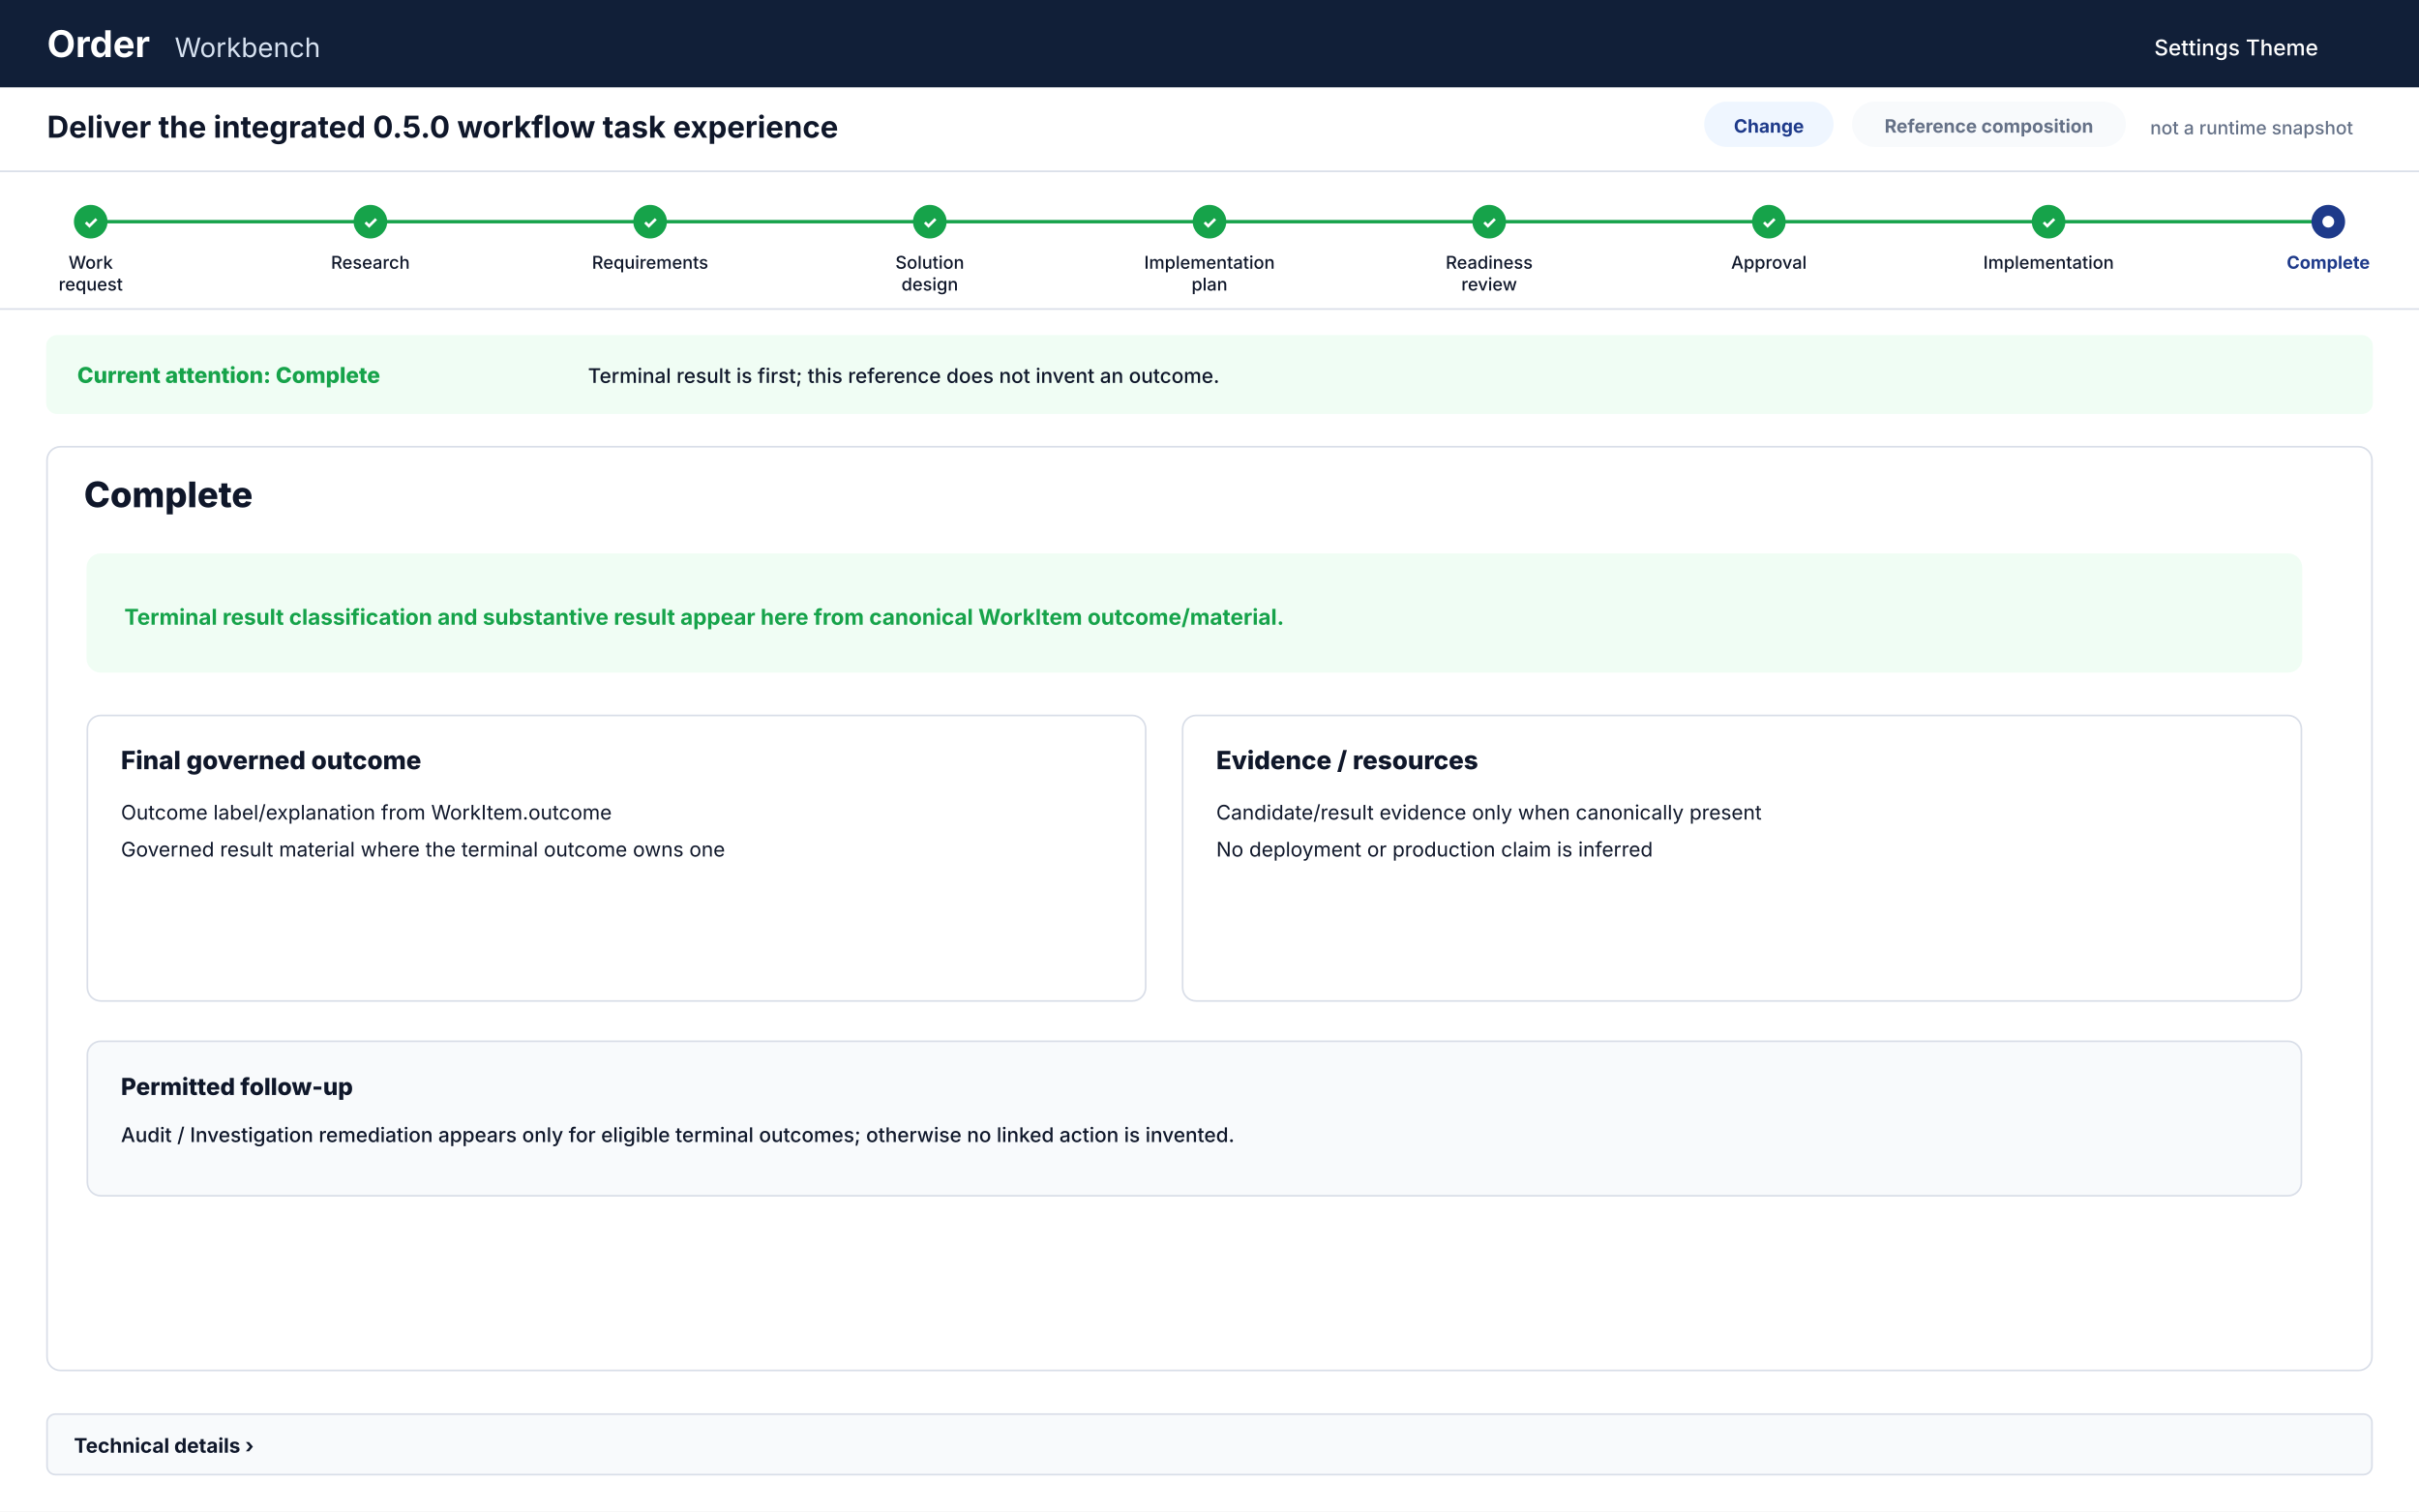
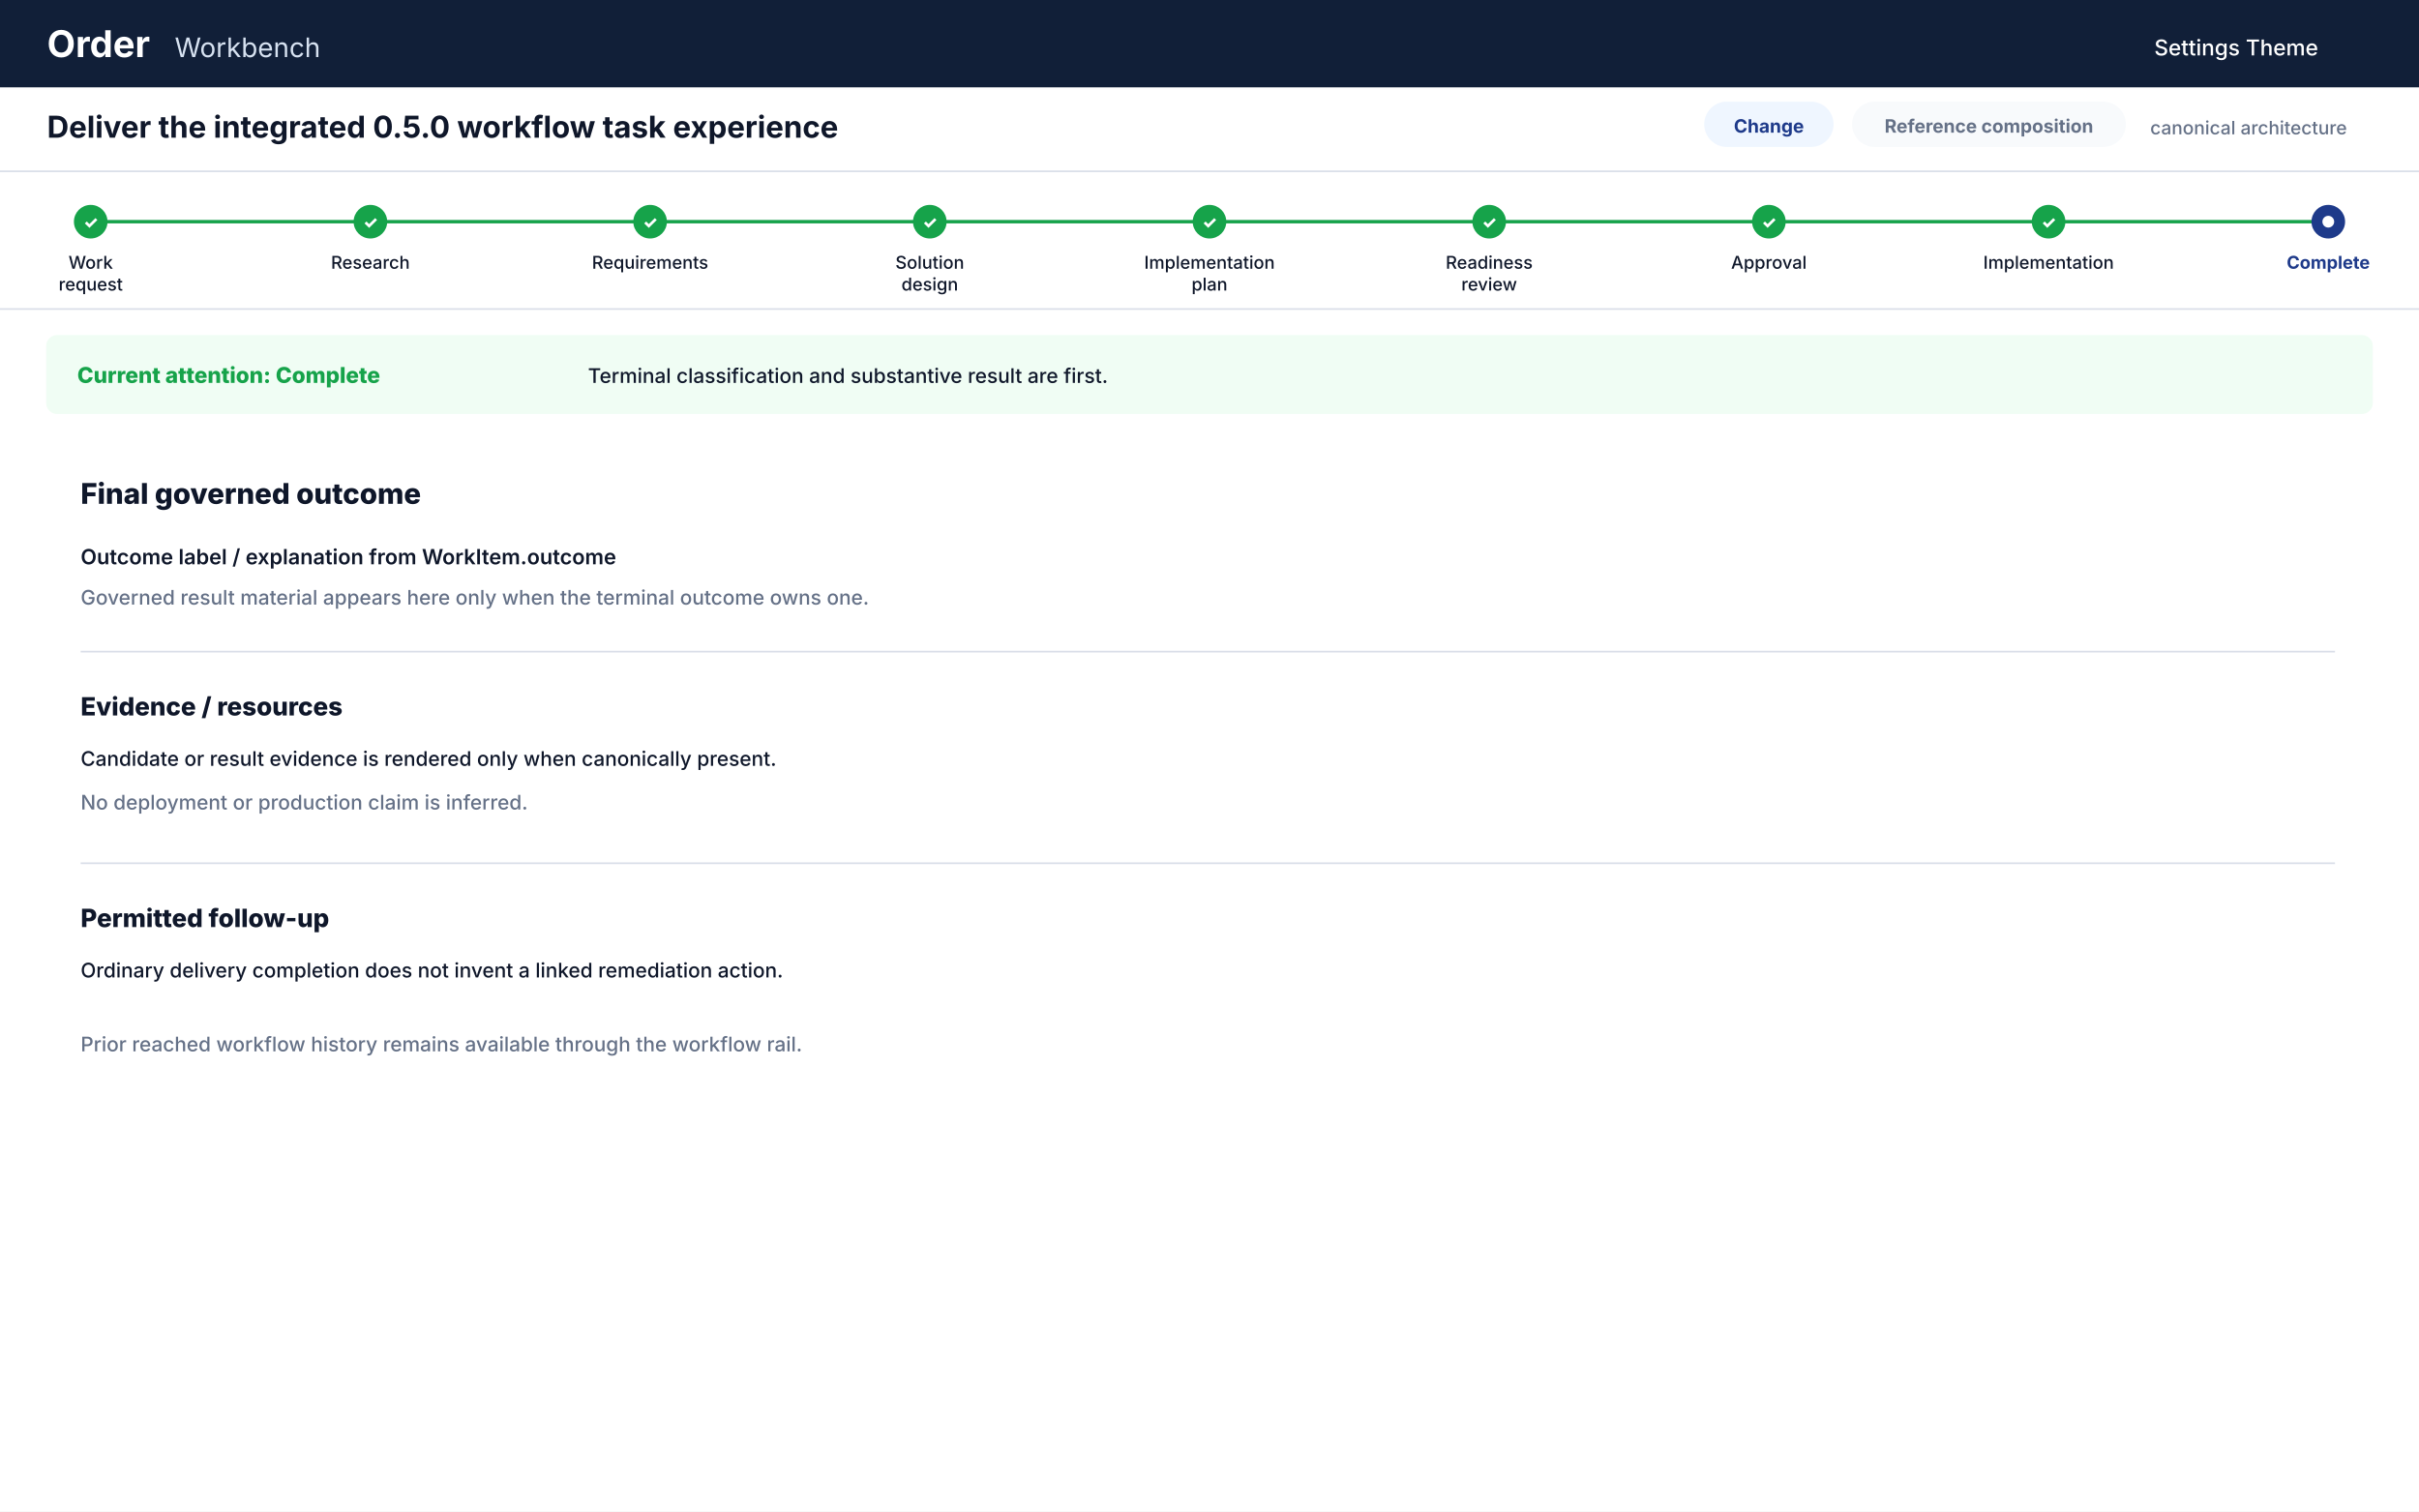
<svg xmlns="http://www.w3.org/2000/svg" width="1440" height="900" viewBox="0 0 1440 900">
  <rect width="1440" height="900" fill="#FFFFFF" />
-   <rect width="1440" height="52" fill="#111F38" />
-   <text x="28" y="34" font-family="ui-sans-serif,system-ui,-apple-system,Segoe UI,sans-serif" font-size="22" font-weight="700" fill="#fff" text-anchor="start">Order</text>
+   <rect x="0" y="0" width="1440" height="52" fill="#111F38" stroke="none" />
+   <text x="28" y="34" font-family="ui-sans-serif,system-ui,-apple-system,Segoe UI,sans-serif" font-size="22" font-weight="700" fill="#FFFFFF" text-anchor="start">Order</text>
  <text x="104" y="34" font-family="ui-sans-serif,system-ui,-apple-system,Segoe UI,sans-serif" font-size="16" font-weight="400" fill="#D7E2F1" text-anchor="start">Workbench</text>
-   <text x="1380" y="33" font-family="ui-sans-serif,system-ui,-apple-system,Segoe UI,sans-serif" font-size="13" font-weight="500" fill="#fff" text-anchor="end">Settings   Theme</text>
+   <text x="1380" y="33" font-family="ui-sans-serif,system-ui,-apple-system,Segoe UI,sans-serif" font-size="13" font-weight="500" fill="#FFFFFF" text-anchor="end">Settings   Theme</text>
  <line x1="0" y1="102" x2="1440" y2="102" stroke="#D9DEE8" stroke-width="1" />
  <text x="28" y="82" font-family="ui-sans-serif,system-ui,-apple-system,Segoe UI,sans-serif" font-size="18" font-weight="700" fill="#0F172A" text-anchor="start">Deliver the integrated 0.5.0 workflow task experience</text>
  <rect x="1015" y="61" width="76" height="26" rx="13" fill="#EFF6FF" stroke="#EFF6FF" />
  <text x="1053" y="79" font-family="ui-sans-serif,system-ui,-apple-system,Segoe UI,sans-serif" font-size="11" font-weight="700" fill="#1E3A8A" text-anchor="middle">Change</text>
  <rect x="1103" y="61" width="162" height="26" rx="13" fill="#F8FAFC" stroke="#F8FAFC" />
  <text x="1184" y="79" font-family="ui-sans-serif,system-ui,-apple-system,Segoe UI,sans-serif" font-size="11" font-weight="700" fill="#657187" text-anchor="middle">Reference composition</text>
-   <text x="1280" y="80" font-family="ui-sans-serif,system-ui,-apple-system,Segoe UI,sans-serif" font-size="11" font-weight="500" fill="#657187" text-anchor="start">not a runtime snapshot</text>
+   <text x="1280" y="80" font-family="ui-sans-serif,system-ui,-apple-system,Segoe UI,sans-serif" font-size="11" font-weight="500" fill="#657187" text-anchor="start">canonical architecture</text>
  <line x1="54" y1="132" x2="1386" y2="132" stroke="#D9DEE8" stroke-width="2" />
  <line x1="54" y1="132" x2="1386" y2="132" stroke="#16A34A" stroke-width="2" />
  <circle cx="54" cy="132" r="9" fill="#16A34A" stroke="#16A34A" stroke-width="2" />
-   <text x="54" y="136" font-family="ui-sans-serif,system-ui,-apple-system,Segoe UI,sans-serif" font-size="10" font-weight="800" fill="#fff" text-anchor="middle">✓</text>
+   <text x="54" y="136" font-family="ui-sans-serif,system-ui,-apple-system,Segoe UI,sans-serif" font-size="10" font-weight="800" fill="#FFFFFF" text-anchor="middle">✓</text>
  <text x="54" y="160" font-family="ui-sans-serif,system-ui,-apple-system,Segoe UI,sans-serif" font-size="10.5" font-weight="500" fill="#0F172A" text-anchor="middle">Work</text>
  <text x="54" y="173" font-family="ui-sans-serif,system-ui,-apple-system,Segoe UI,sans-serif" font-size="10.5" font-weight="500" fill="#0F172A" text-anchor="middle">request</text>
  <circle cx="220.5" cy="132" r="9" fill="#16A34A" stroke="#16A34A" stroke-width="2" />
-   <text x="220.5" y="136" font-family="ui-sans-serif,system-ui,-apple-system,Segoe UI,sans-serif" font-size="10" font-weight="800" fill="#fff" text-anchor="middle">✓</text>
+   <text x="220.5" y="136" font-family="ui-sans-serif,system-ui,-apple-system,Segoe UI,sans-serif" font-size="10" font-weight="800" fill="#FFFFFF" text-anchor="middle">✓</text>
  <text x="220.5" y="160" font-family="ui-sans-serif,system-ui,-apple-system,Segoe UI,sans-serif" font-size="10.5" font-weight="500" fill="#0F172A" text-anchor="middle">Research</text>
  <circle cx="387" cy="132" r="9" fill="#16A34A" stroke="#16A34A" stroke-width="2" />
-   <text x="387" y="136" font-family="ui-sans-serif,system-ui,-apple-system,Segoe UI,sans-serif" font-size="10" font-weight="800" fill="#fff" text-anchor="middle">✓</text>
+   <text x="387" y="136" font-family="ui-sans-serif,system-ui,-apple-system,Segoe UI,sans-serif" font-size="10" font-weight="800" fill="#FFFFFF" text-anchor="middle">✓</text>
  <text x="387" y="160" font-family="ui-sans-serif,system-ui,-apple-system,Segoe UI,sans-serif" font-size="10.5" font-weight="500" fill="#0F172A" text-anchor="middle">Requirements</text>
  <circle cx="553.5" cy="132" r="9" fill="#16A34A" stroke="#16A34A" stroke-width="2" />
-   <text x="553.5" y="136" font-family="ui-sans-serif,system-ui,-apple-system,Segoe UI,sans-serif" font-size="10" font-weight="800" fill="#fff" text-anchor="middle">✓</text>
+   <text x="553.5" y="136" font-family="ui-sans-serif,system-ui,-apple-system,Segoe UI,sans-serif" font-size="10" font-weight="800" fill="#FFFFFF" text-anchor="middle">✓</text>
  <text x="553.5" y="160" font-family="ui-sans-serif,system-ui,-apple-system,Segoe UI,sans-serif" font-size="10.5" font-weight="500" fill="#0F172A" text-anchor="middle">Solution</text>
  <text x="553.5" y="173" font-family="ui-sans-serif,system-ui,-apple-system,Segoe UI,sans-serif" font-size="10.5" font-weight="500" fill="#0F172A" text-anchor="middle">design</text>
  <circle cx="720" cy="132" r="9" fill="#16A34A" stroke="#16A34A" stroke-width="2" />
-   <text x="720" y="136" font-family="ui-sans-serif,system-ui,-apple-system,Segoe UI,sans-serif" font-size="10" font-weight="800" fill="#fff" text-anchor="middle">✓</text>
+   <text x="720" y="136" font-family="ui-sans-serif,system-ui,-apple-system,Segoe UI,sans-serif" font-size="10" font-weight="800" fill="#FFFFFF" text-anchor="middle">✓</text>
  <text x="720" y="160" font-family="ui-sans-serif,system-ui,-apple-system,Segoe UI,sans-serif" font-size="10.5" font-weight="500" fill="#0F172A" text-anchor="middle">Implementation</text>
  <text x="720" y="173" font-family="ui-sans-serif,system-ui,-apple-system,Segoe UI,sans-serif" font-size="10.5" font-weight="500" fill="#0F172A" text-anchor="middle">plan</text>
  <circle cx="886.5" cy="132" r="9" fill="#16A34A" stroke="#16A34A" stroke-width="2" />
-   <text x="886.5" y="136" font-family="ui-sans-serif,system-ui,-apple-system,Segoe UI,sans-serif" font-size="10" font-weight="800" fill="#fff" text-anchor="middle">✓</text>
+   <text x="886.5" y="136" font-family="ui-sans-serif,system-ui,-apple-system,Segoe UI,sans-serif" font-size="10" font-weight="800" fill="#FFFFFF" text-anchor="middle">✓</text>
  <text x="886.5" y="160" font-family="ui-sans-serif,system-ui,-apple-system,Segoe UI,sans-serif" font-size="10.5" font-weight="500" fill="#0F172A" text-anchor="middle">Readiness</text>
  <text x="886.5" y="173" font-family="ui-sans-serif,system-ui,-apple-system,Segoe UI,sans-serif" font-size="10.5" font-weight="500" fill="#0F172A" text-anchor="middle">review</text>
  <circle cx="1053" cy="132" r="9" fill="#16A34A" stroke="#16A34A" stroke-width="2" />
-   <text x="1053" y="136" font-family="ui-sans-serif,system-ui,-apple-system,Segoe UI,sans-serif" font-size="10" font-weight="800" fill="#fff" text-anchor="middle">✓</text>
+   <text x="1053" y="136" font-family="ui-sans-serif,system-ui,-apple-system,Segoe UI,sans-serif" font-size="10" font-weight="800" fill="#FFFFFF" text-anchor="middle">✓</text>
  <text x="1053" y="160" font-family="ui-sans-serif,system-ui,-apple-system,Segoe UI,sans-serif" font-size="10.5" font-weight="500" fill="#0F172A" text-anchor="middle">Approval</text>
  <circle cx="1219.5" cy="132" r="9" fill="#16A34A" stroke="#16A34A" stroke-width="2" />
-   <text x="1219.5" y="136" font-family="ui-sans-serif,system-ui,-apple-system,Segoe UI,sans-serif" font-size="10" font-weight="800" fill="#fff" text-anchor="middle">✓</text>
+   <text x="1219.5" y="136" font-family="ui-sans-serif,system-ui,-apple-system,Segoe UI,sans-serif" font-size="10" font-weight="800" fill="#FFFFFF" text-anchor="middle">✓</text>
  <text x="1219.5" y="160" font-family="ui-sans-serif,system-ui,-apple-system,Segoe UI,sans-serif" font-size="10.5" font-weight="500" fill="#0F172A" text-anchor="middle">Implementation</text>
  <circle cx="1386" cy="132" r="9" fill="#1E3A8A" stroke="#1E3A8A" stroke-width="2" />
-   <circle cx="1386" cy="132" r="3.5" fill="#fff" />
+   <circle cx="1386" cy="132" r="3.5" fill="#FFFFFF" />
  <text x="1386" y="160" font-family="ui-sans-serif,system-ui,-apple-system,Segoe UI,sans-serif" font-size="10.5" font-weight="700" fill="#1E3A8A" text-anchor="middle">Complete</text>
  <line x1="0" y1="184" x2="1440" y2="184" stroke="#D9DEE8" stroke-width="1" />
  <rect x="28" y="200" width="1384" height="46" rx="6" fill="#F0FDF4" stroke="#F0FDF4" />
  <text x="46" y="228" font-family="ui-sans-serif,system-ui,-apple-system,Segoe UI,sans-serif" font-size="13" font-weight="800" fill="#16A34A" text-anchor="start">Current attention: Complete</text>
-   <text x="350" y="228" font-family="ui-sans-serif,system-ui,-apple-system,Segoe UI,sans-serif" font-size="12" font-weight="500" fill="#0F172A" text-anchor="start">Terminal result is first; this reference does not invent an outcome.</text>
-   <rect x="28" y="266" width="1384" height="550" rx="8" fill="#FFFFFF" stroke="#D9DEE8" />
-   <text x="50" y="302" font-family="ui-sans-serif,system-ui,-apple-system,Segoe UI,sans-serif" font-size="21" font-weight="800" fill="#0F172A" text-anchor="start">Complete</text>
-   <rect x="52" y="330" width="1318" height="70" rx="8" fill="#F0FDF4" stroke="#F0FDF4" />
-   <text x="74" y="372" font-family="ui-sans-serif,system-ui,-apple-system,Segoe UI,sans-serif" font-size="13" font-weight="700" fill="#16A34A" text-anchor="start">Terminal result classification and substantive result appear here from canonical WorkItem outcome/material.</text>
-   <rect x="52" y="426" width="630" height="170" rx="8" fill="#FFFFFF" stroke="#D9DEE8" />
-   <text x="72" y="458" font-family="ui-sans-serif,system-ui,-apple-system,Segoe UI,sans-serif" font-size="15" font-weight="800" fill="#0F172A" text-anchor="start">Final governed outcome</text>
-   <text x="72" y="488" font-family="ui-sans-serif,system-ui,-apple-system,Segoe UI,sans-serif" font-size="12" font-weight="400" fill="#0F172A" text-anchor="start">Outcome label/explanation from WorkItem.outcome</text>
-   <text x="72" y="510" font-family="ui-sans-serif,system-ui,-apple-system,Segoe UI,sans-serif" font-size="12" font-weight="400" fill="#0F172A" text-anchor="start">Governed result material where the terminal outcome owns one</text>
-   <rect x="704" y="426" width="666" height="170" rx="8" fill="#FFFFFF" stroke="#D9DEE8" />
-   <text x="724" y="458" font-family="ui-sans-serif,system-ui,-apple-system,Segoe UI,sans-serif" font-size="15" font-weight="800" fill="#0F172A" text-anchor="start">Evidence / resources</text>
-   <text x="724" y="488" font-family="ui-sans-serif,system-ui,-apple-system,Segoe UI,sans-serif" font-size="12" font-weight="400" fill="#0F172A" text-anchor="start">Candidate/result evidence only when canonically present</text>
-   <text x="724" y="510" font-family="ui-sans-serif,system-ui,-apple-system,Segoe UI,sans-serif" font-size="12" font-weight="400" fill="#0F172A" text-anchor="start">No deployment or production claim is inferred</text>
-   <rect x="52" y="620" width="1318" height="92" rx="8" fill="#F8FAFC" stroke="#D9DEE8" />
-   <text x="72" y="652" font-family="ui-sans-serif,system-ui,-apple-system,Segoe UI,sans-serif" font-size="14" font-weight="800" fill="#0F172A" text-anchor="start">Permitted follow-up</text>
-   <text x="72" y="680" font-family="ui-sans-serif,system-ui,-apple-system,Segoe UI,sans-serif" font-size="12" font-weight="500" fill="#0F172A" text-anchor="start">Audit / Investigation remediation appears only for eligible terminal outcomes; otherwise no linked action is invented.</text>
-   <rect x="28" y="842" width="1384" height="36" rx="5" fill="#F8FAFC" stroke="#D9DEE8" />
-   <text x="44" y="865" font-family="ui-sans-serif,system-ui,-apple-system,Segoe UI,sans-serif" font-size="12" font-weight="700" fill="#0F172A" text-anchor="start">Technical details  ›</text>
+   <text x="350" y="228" font-family="ui-sans-serif,system-ui,-apple-system,Segoe UI,sans-serif" font-size="12" font-weight="500" fill="#0F172A" text-anchor="start">Terminal classification and substantive result are first.</text>
+   <text x="48" y="300" font-family="ui-sans-serif,system-ui,-apple-system,Segoe UI,sans-serif" font-size="17" font-weight="800" fill="#0F172A" text-anchor="start">Final governed outcome</text>
+   <text x="48" y="336" font-family="ui-sans-serif,system-ui,-apple-system,Segoe UI,sans-serif" font-size="12.5" font-weight="600" fill="#0F172A" text-anchor="start">Outcome label / explanation from WorkItem.outcome</text>
+   <text x="48" y="360" font-family="ui-sans-serif,system-ui,-apple-system,Segoe UI,sans-serif" font-size="12" font-weight="500" fill="#657187" text-anchor="start">Governed result material appears here only when the terminal outcome owns one.</text>
+   <line x1="48" y1="388" x2="1390" y2="388" stroke="#D9DEE8" stroke-width="1" />
+   <text x="48" y="426" font-family="ui-sans-serif,system-ui,-apple-system,Segoe UI,sans-serif" font-size="15" font-weight="800" fill="#0F172A" text-anchor="start">Evidence / resources</text>
+   <text x="48" y="456" font-family="ui-sans-serif,system-ui,-apple-system,Segoe UI,sans-serif" font-size="12" font-weight="500" fill="#0F172A" text-anchor="start">Candidate or result evidence is rendered only when canonically present.</text>
+   <text x="48" y="482" font-family="ui-sans-serif,system-ui,-apple-system,Segoe UI,sans-serif" font-size="12" font-weight="500" fill="#657187" text-anchor="start">No deployment or production claim is inferred.</text>
+   <line x1="48" y1="514" x2="1390" y2="514" stroke="#D9DEE8" stroke-width="1" />
+   <text x="48" y="552" font-family="ui-sans-serif,system-ui,-apple-system,Segoe UI,sans-serif" font-size="15" font-weight="800" fill="#0F172A" text-anchor="start">Permitted follow-up</text>
+   <text x="48" y="582" font-family="ui-sans-serif,system-ui,-apple-system,Segoe UI,sans-serif" font-size="12" font-weight="500" fill="#0F172A" text-anchor="start">Ordinary delivery completion does not invent a linked remediation action.</text>
+   <text x="48" y="626" font-family="ui-sans-serif,system-ui,-apple-system,Segoe UI,sans-serif" font-size="12" font-weight="500" fill="#657187" text-anchor="start">Prior reached workflow history remains available through the workflow rail.</text>
</svg>
